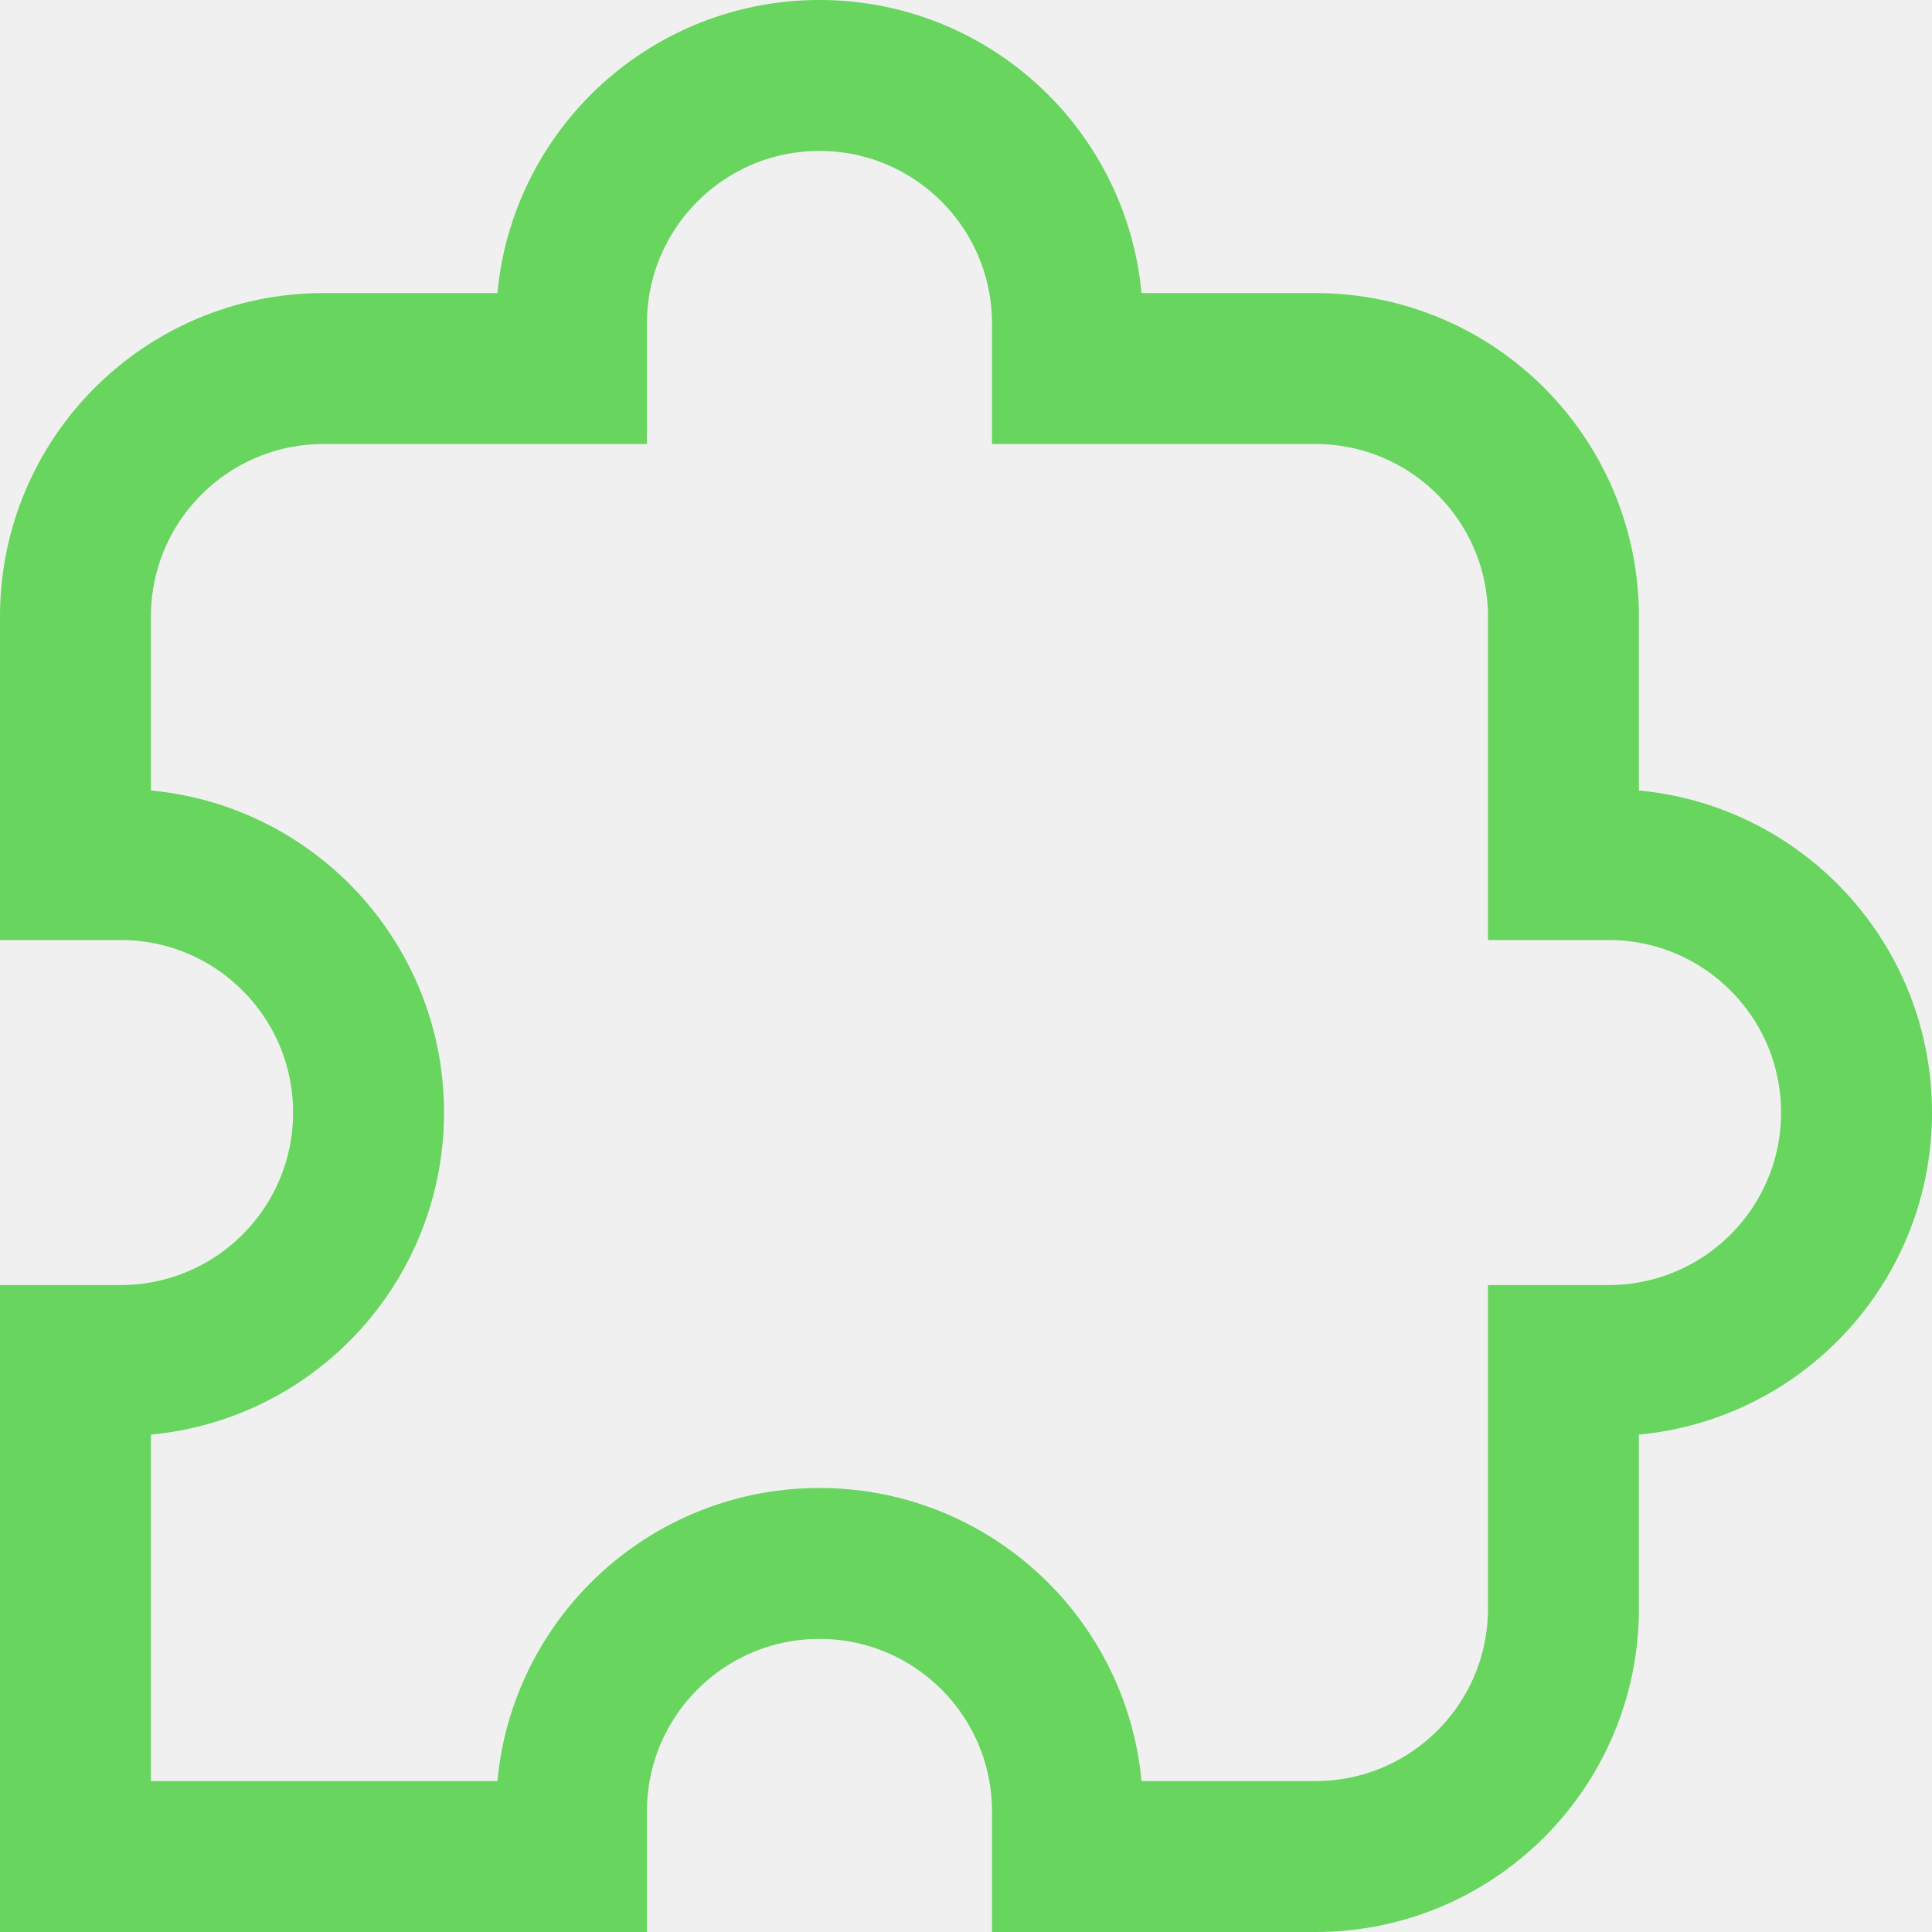
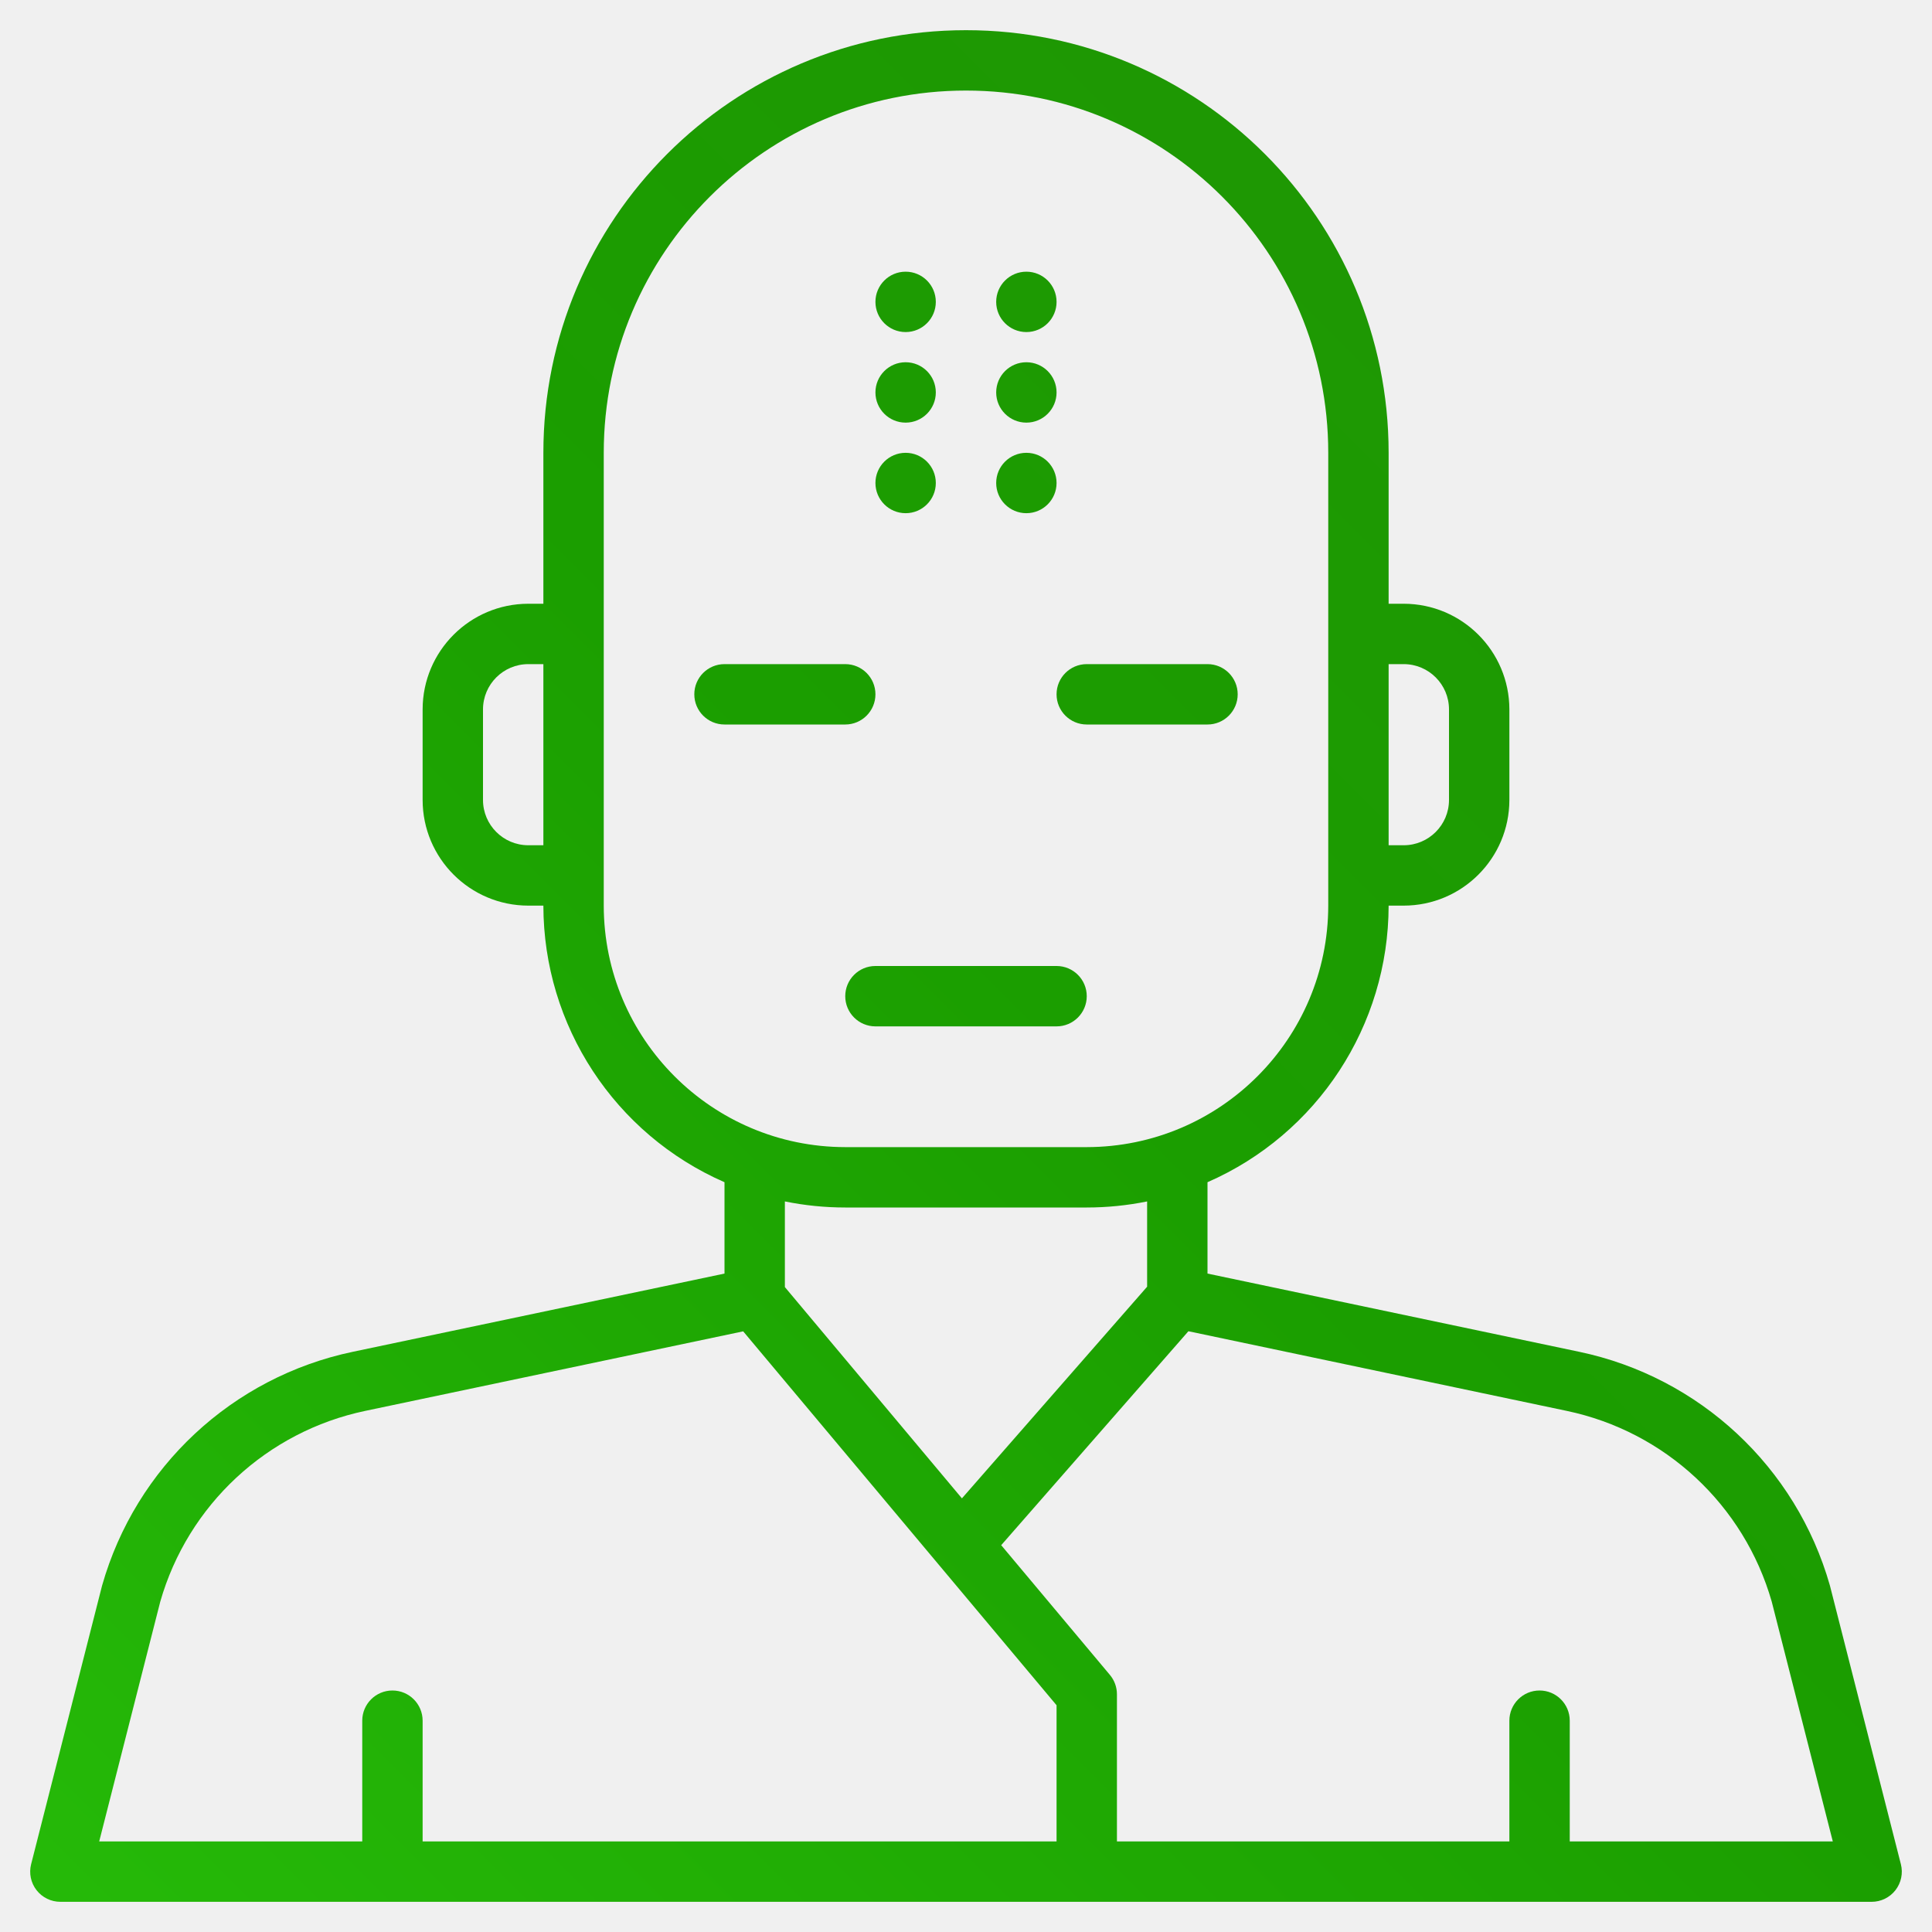
- <svg xmlns="http://www.w3.org/2000/svg" width="72" height="72" viewBox="0 0 72 72" fill="none">
-   <g clip-path="url(#clip0_305_516)">
-     <g clip-path="url(#clip1_305_516)">
-       <path d="M49.023 69.188C54.127 69.188 58.265 65.05 58.265 59.945V50.703H59.945C65.05 50.703 69.188 46.566 69.188 41.461C69.188 36.357 65.05 32.219 59.945 32.219H58.265V22.977C58.265 17.873 54.127 13.735 49.023 13.735H39.781V12.055C39.781 6.95 35.643 2.812 30.539 2.812C25.434 2.812 21.297 6.95 21.297 12.055V13.735H12.055C6.95 13.735 2.812 17.873 2.812 22.977V32.219H4.493C9.597 32.219 13.735 36.357 13.735 41.461C13.735 46.566 9.597 50.703 4.493 50.703H2.812V69.188H21.297V67.507C21.297 62.403 25.434 58.265 30.539 58.265C35.643 58.265 39.781 62.403 39.781 67.507V69.188H49.023Z" stroke="#67D55E" stroke-width="5.625" />
-     </g>
+ <svg xmlns="http://www.w3.org/2000/svg" xmlns:xlink="http://www.w3.org/1999/xlink" id="SvgjsSvg1001" width="288" height="288" version="1.1">
+   <defs id="SvgjsDefs1002" />
+   <g id="SvgjsG1008">
+     <svg viewBox="0 0 512 512" width="288" height="288">
+       <defs>
+         <linearGradient id="a" x1="63.774" x2="541.039" y1="546.724" y2="69.46" data-name="New Gradient Swatch 1" gradientUnits="userSpaceOnUse">
+           <stop offset="0" stop-color="#25b908" class="stopColor003f8a svgShape" />
+           <stop offset=".518" stop-color="#1b9e00" class="stopColor00d7df svgShape" />
+           <stop offset="1" stop-color="#209405" class="stopColor006df0 svgShape" />
+         </linearGradient>
+         <linearGradient id="b" x1="18.525" x2="495.789" y1="501.475" y2="24.211" xlink:href="#a" />
+         <linearGradient id="c" x1="-45.475" x2="431.789" y1="437.475" y2="-39.789" xlink:href="#a" />
+         <linearGradient id="d" x1="2.525" x2="479.789" y1="485.475" y2="8.211" xlink:href="#a" />
+         <linearGradient id="e" x1="-57.475" x2="419.789" y1="425.475" y2="-51.789" xlink:href="#a" />
+         <linearGradient id="f" x1="-69.475" x2="407.789" y1="413.475" y2="-63.789" xlink:href="#a" />
+         <linearGradient id="g" x1="-81.475" x2="395.789" y1="401.475" y2="-75.789" xlink:href="#a" />
+         <linearGradient id="h" x1="-41.475" x2="435.789" y1="441.475" y2="-35.789" xlink:href="#a" />
+         <linearGradient id="i" x1="-53.475" x2="423.789" y1="429.475" y2="-47.789" xlink:href="#a" />
+         <linearGradient id="j" x1="-65.475" x2="411.789" y1="417.475" y2="-59.789" xlink:href="#a" />
+       </defs>
+       <path fill="url(#a)" d="M503.75,494.03,485,420.4c-.02-.08-.04-.15-.06-.23a87.824,87.824,0,0,0-66.48-61.94L320,337.51V313.3A80.093,80.093,0,0,0,368,240h4a28.031,28.031,0,0,0,28-28V188a28.031,28.031,0,0,0-28-28h-4V120a112,112,0,0,0-224,0v40h-4a28.031,28.031,0,0,0-28,28v24a28.031,28.031,0,0,0,28,28h4a80.093,80.093,0,0,0,48,73.3v24.21L93.54,358.23a87.824,87.824,0,0,0-66.48,61.94c-.02.08-.04.15-.06.23L8.25,494.03A7.99,7.99,0,0,0,16,504H496a7.99,7.99,0,0,0,7.75-9.97ZM368,176h4a12.01,12.01,0,0,1,12,12v24a12.01,12.01,0,0,1-12,12h-4ZM144,224h-4a12.01,12.01,0,0,1-12-12V188a12.01,12.01,0,0,1,12-12h4Zm16,16V120a96,96,0,0,1,192,0V240a64.072,64.072,0,0,1-64,64H224A64.072,64.072,0,0,1,160,240Zm144,78.39v22.6l-49.08,56.09L208,341.09v-22.7A80.321,80.321,0,0,0,224,320h64A80.321,80.321,0,0,0,304,318.39ZM280,488H112V456a8,8,0,0,0-16,0v32H26.29l16.18-63.54a71.868,71.868,0,0,1,54.37-50.57l100.11-21.07L280,451.91Zm136,0V456a8,8,0,0,0-16,0v32H296V449a7.987,7.987,0,0,0-1.87-5.14l-28.8-34.37,49.61-56.7,100.22,21.1a71.868,71.868,0,0,1,54.37,50.57L485.71,488Z" />
+       <path fill="url(#b)" d="M224,264a8,8,0,0,0,8,8h48a8,8,0,0,0,0-16H232A8,8,0,0,0,224,264Z" />
+       <path fill="url(#c)" d="M232,184a8,8,0,0,0-8-8H192a8,8,0,0,0,0,16h32A8,8,0,0,0,232,184Z" />
+       <path fill="url(#d)" d="M288,192h32a8,8,0,0,0,0-16H288a8,8,0,0,0,0,16Z" />
+       <circle cx="240" cy="128" r="8" fill="url(#e)" />
+       <circle cx="240" cy="104" r="8" fill="url(#f)" />
+       <circle cx="240" cy="80" r="8" fill="url(#g)" />
+       <circle cx="272" cy="128" r="8" fill="url(#h)" />
+       <circle cx="272" cy="104" r="8" fill="url(#i)" />
+       <circle cx="272" cy="80" r="8" fill="url(#j)" />
+     </svg>
  </g>
-   <defs>
-     <clipPath id="clip0_305_516">
-       <rect width="72" height="72" fill="white" />
-     </clipPath>
-     <clipPath id="clip1_305_516">
-       <rect width="72" height="72" fill="white" />
-     </clipPath>
-   </defs>
</svg>
